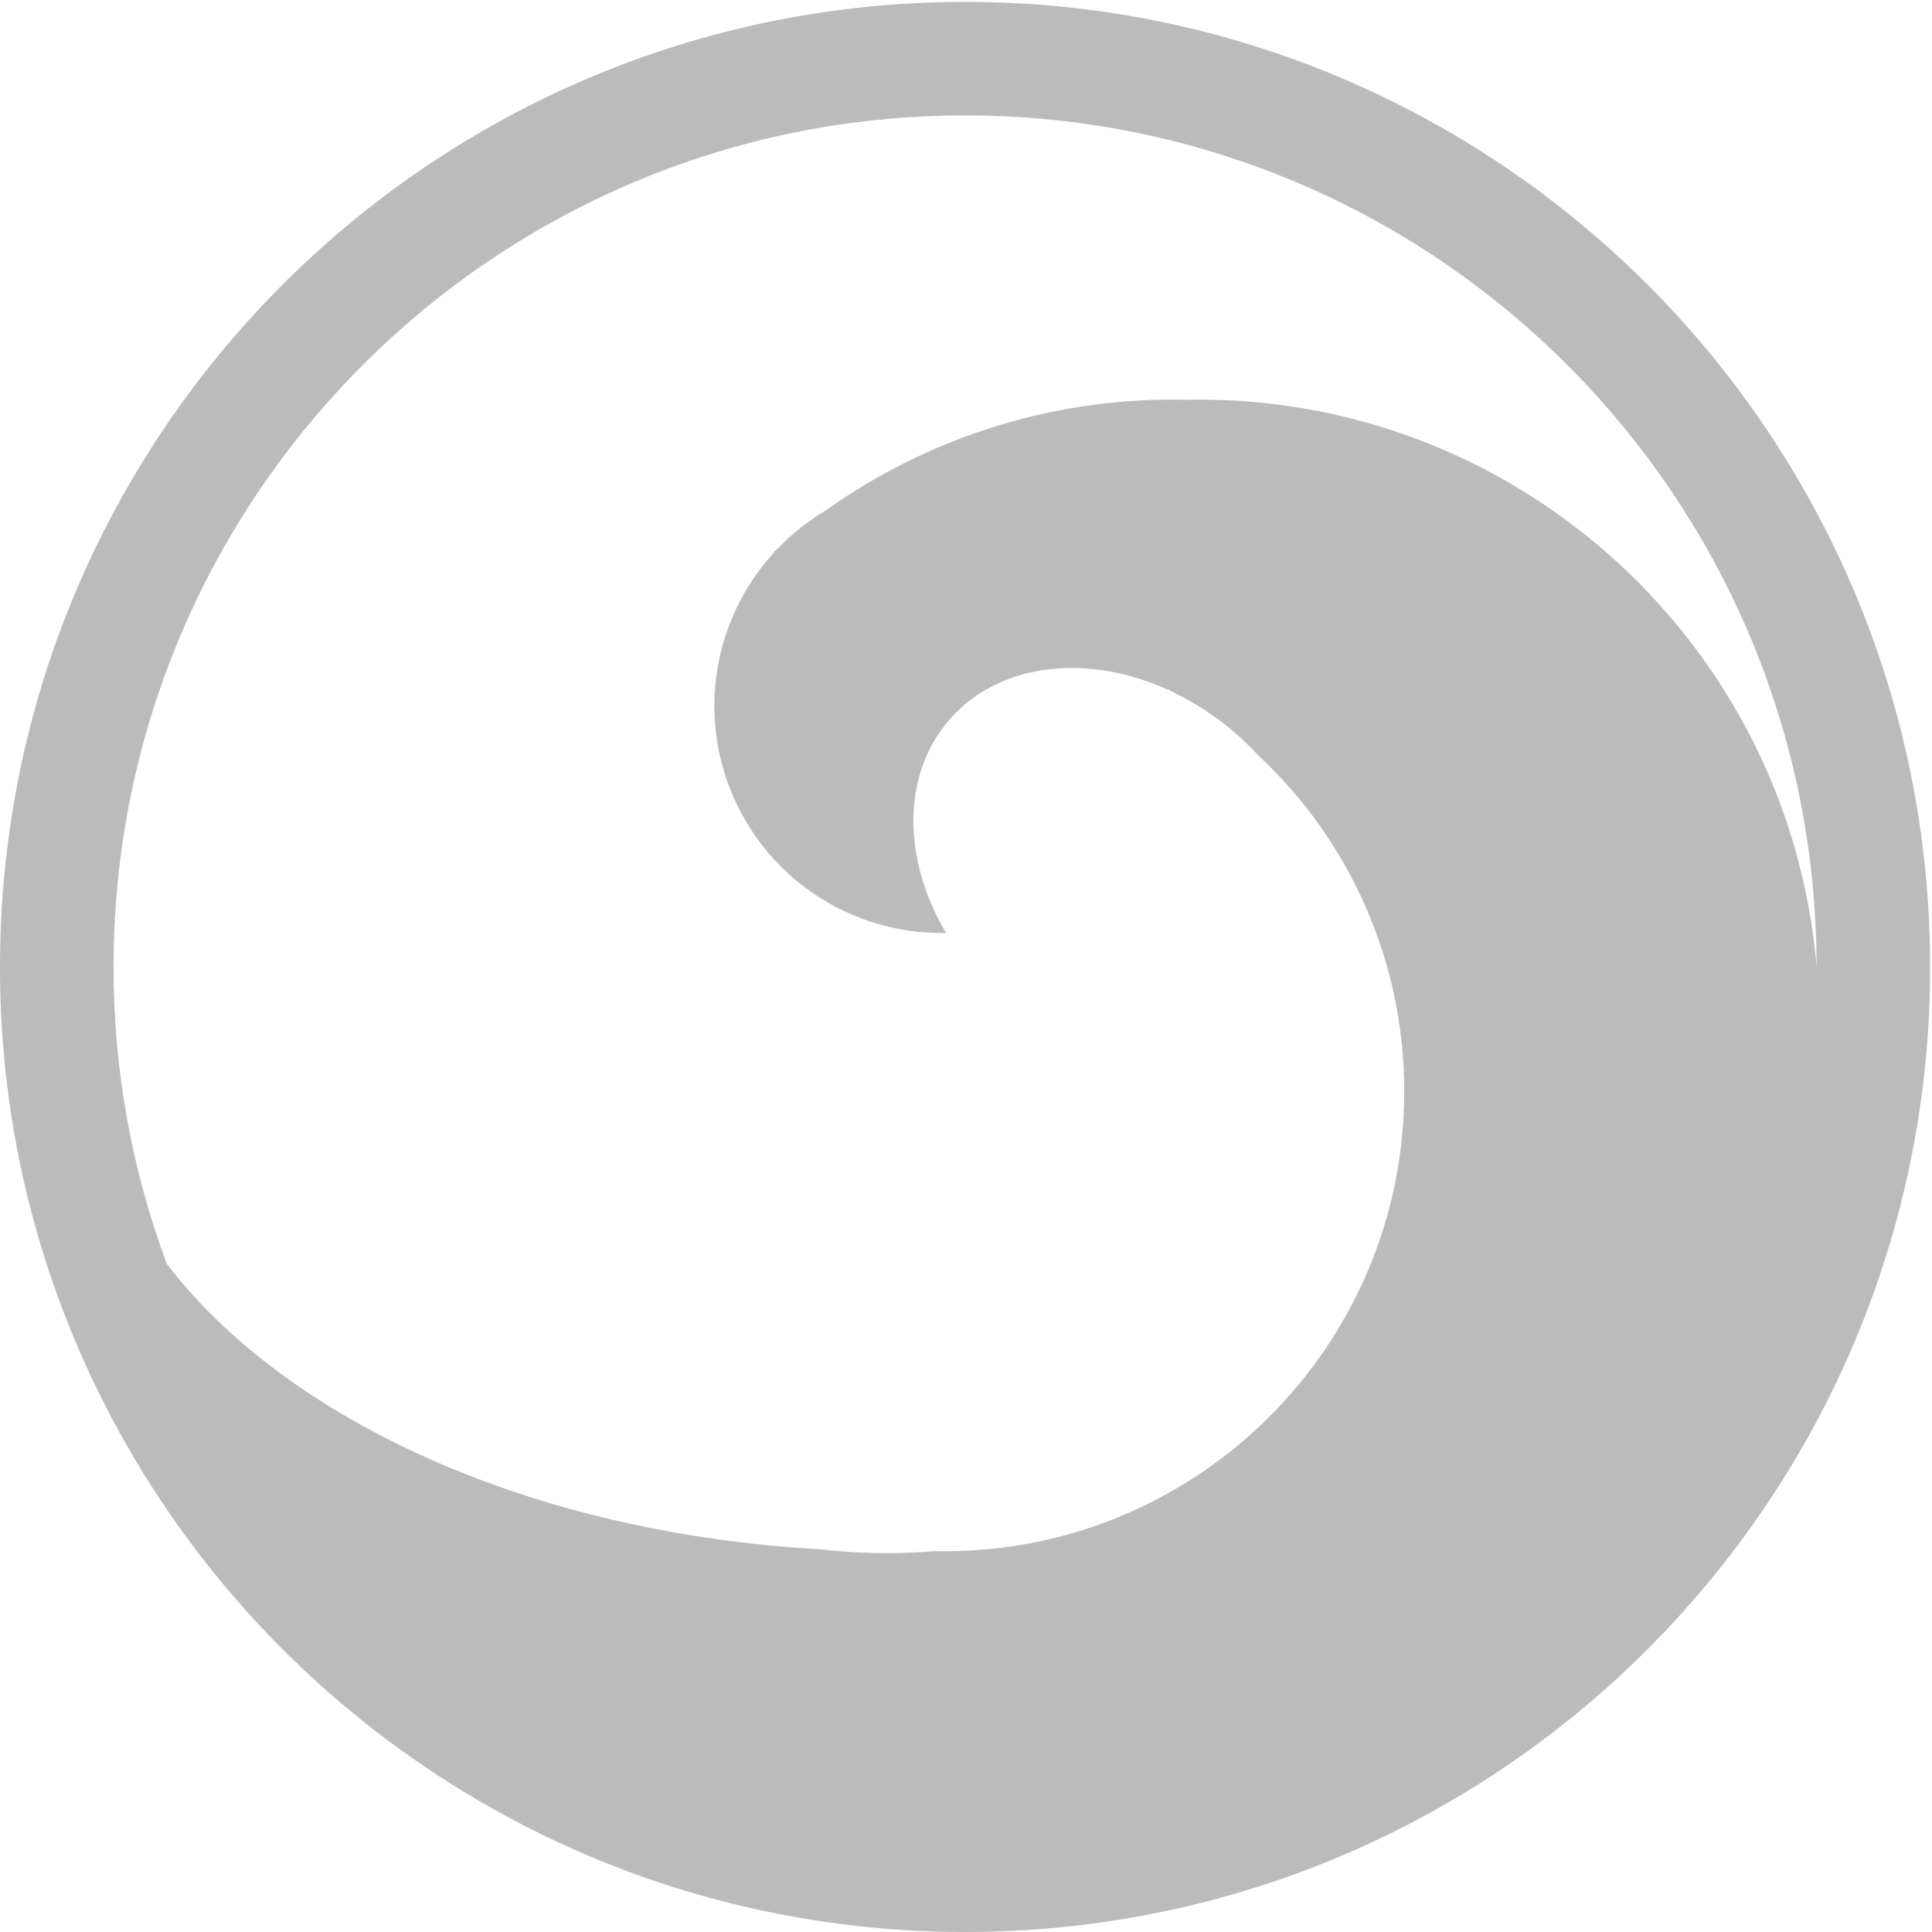
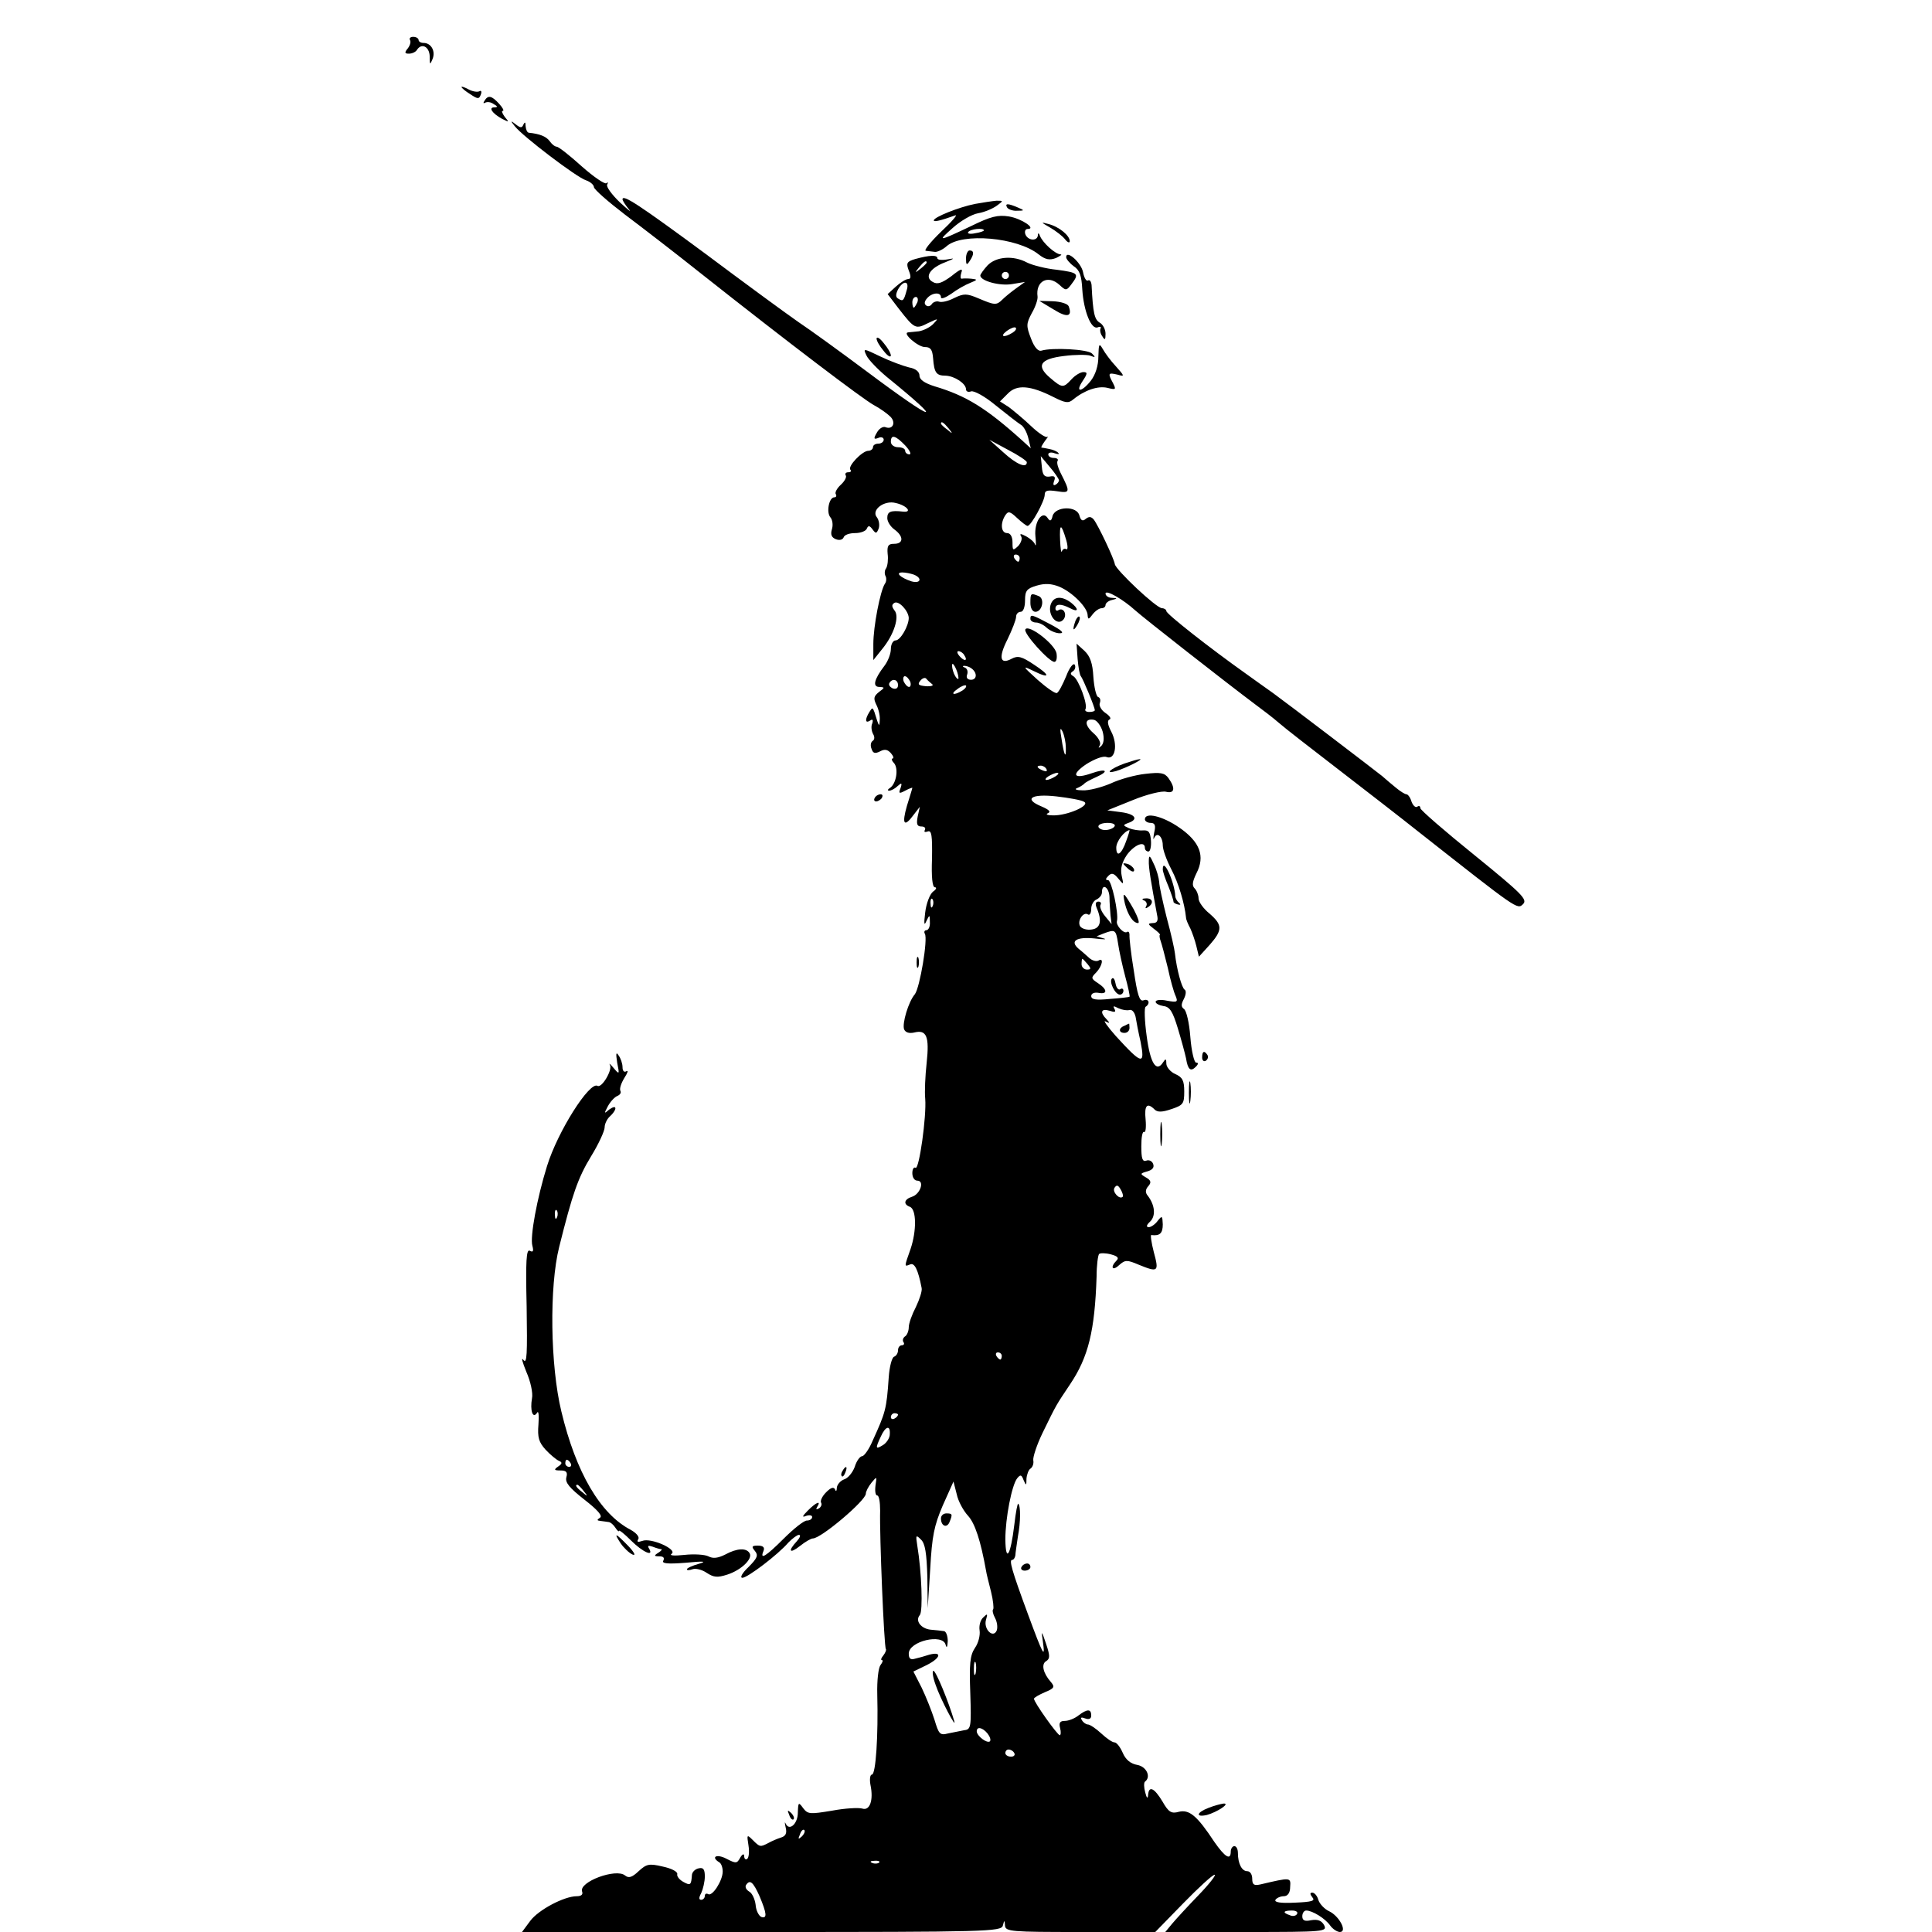
- <svg xmlns="http://www.w3.org/2000/svg" width="64" height="64" class="icon" p-id="11927" t="1575202564746" version="1.1" viewBox="0 0 1024 1024">
-   <defs>
-     <style type="text/css" />
-   </defs>
-   <path fill="#bbb" d="M967.054 745.335q-1.483 2.897-2.997 5.763c-0.307 0.579-0.62 1.156-0.929 1.734q-1.06 1.987-2.131 3.965c-0.39 0.715-0.786 1.428-1.18 2.141q-0.971 1.762-1.951 3.519c-0.429 0.764-0.863 1.525-1.299 2.286q-0.949 1.671-1.907 3.337-0.677 1.172-1.364 2.339-0.951 1.625-1.913 3.246-0.699 1.177-1.407 2.348-0.967 1.605-1.945 3.203-0.712 1.165-1.432 2.326-0.994 1.598-1.998 3.197-0.718 1.138-1.439 2.274-1.033 1.619-2.079 3.231-0.708 1.099-1.421 2.186-1.092 1.669-2.198 3.328c-0.453 0.679-0.899 1.36-1.358 2.037q-1.199 1.785-2.423 3.558c-0.4 0.584-0.799 1.173-1.199 1.755q-1.468 2.121-2.957 4.224c-0.245 0.346-0.486 0.694-0.73 1.04q-3.769 5.305-7.668 10.51c-0.311 0.415-0.626 0.825-0.938 1.238q-1.474 1.954-2.96 3.896c-0.413 0.536-0.83 1.069-1.246 1.604q-1.355 1.747-2.721 3.486c-0.459 0.581-0.921 1.159-1.383 1.738q-1.322 1.66-2.653 3.31-0.723 0.893-1.453 1.781-1.324 1.618-2.658 3.229-0.737 0.887-1.48 1.77-1.347 1.609-2.709 3.206-0.734 0.862-1.473 1.72-1.399 1.623-2.807 3.235c-0.474 0.541-0.948 1.085-1.425 1.624q-1.475 1.672-2.966 3.331c-0.44 0.49-0.877 0.98-1.318 1.468q-1.611 1.778-3.238 3.542l-1.099 1.199q-1.879 2.024-3.78 4.029c-0.206 0.216-0.408 0.435-0.613 0.65q-6.807 7.158-13.886 14.053l-0.366 0.353q-2.136 2.075-4.296 4.127c-0.28 0.266-0.562 0.529-0.843 0.799q-1.934 1.828-3.885 3.637c-0.352 0.326-0.705 0.648-1.058 0.973q-1.863 1.715-3.742 3.415-0.575 0.518-1.153 1.035-1.855 1.665-3.726 3.313l-1.172 1.027q-1.893 1.654-3.796 3.29l-1.123 0.961q-1.974 1.682-3.964 3.345c-0.331 0.276-0.66 0.553-0.992 0.828q-2.12 1.762-4.262 3.497l-0.735 0.599q-2.398 1.939-4.812 3.85l-0.227 0.181q-13.041 10.29-26.755 19.746l-0.158 0.108q-2.613 1.798-5.252 3.568l-0.471 0.314q-2.498 1.671-5.014 3.313l-0.606 0.394q-2.474 1.608-4.967 3.189l-0.621 0.393q-2.522 1.592-5.064 3.158l-0.525 0.324q-2.646 1.624-5.314 3.218l-0.292 0.175a509.962 509.962 0 0 1-53.521 27.773l-0.106 0.048q-3.023 1.346-6.064 2.654l-0.14 0.049a508.13 508.13 0 0 1-70.641 24.376 514.996 514.996 0 0 1-262.331 0 508.279 508.279 0 0 1-120.743-49.252 513.267 513.267 0 0 1-102.973-76.91l-0.042-0.04q-2.287-2.206-4.548-4.439l-0.06-0.06q-2.26-2.233-4.496-4.496l-0.042-0.042A513.614 513.614 0 0 1 72.63 775.354l-0.035-0.059q-1.641-2.734-3.249-5.495l-0.049-0.084q-1.606-2.757-3.18-5.535l-0.037-0.065q-1.586-2.802-3.139-5.626A509.193 509.193 0 0 1 0.001 512.498C0.001 230.005 229.006 0.999 511.5 0.999s511.499 229.006 511.499 511.499a509.348 509.348 0 0 1-55.945 232.836zM511.5 61.175C262.244 61.175 60.177 263.242 60.177 512.498a450.331 450.331 0 0 0 28.23 157.399c63.386 82.819 193.265 142.76 346.273 151.239a305.601 305.601 0 0 0 35.36 2.058q12.86 0 25.399-1.052 2.53 0.053 5.071 0.053c134.625 0 243.761-109.136 243.761-243.761a243.019 243.019 0 0 0-77.343-178.051A150.571 150.571 0 0 0 639.075 376.671a146.21 146.21 0 0 0-18.304-10.27c-0.578-0.328-1.144-0.674-1.724-0.999 0 0.063 0.007 0.127 0.011 0.191-49.6-22.541-102.488-11.634-124.795 28.648-16.284 29.41-12.288 67.305 7.133 100.214-0.799 0.015-1.583 0.06-2.382 0.06a120.373 120.373 0 0 1-88.813-201.635c-0.01-0.133-0.015-0.268-0.025-0.4 0.799-0.712 1.611-1.406 2.417-2.109A120.813 120.813 0 0 1 437.572 270.613 316.654 316.654 0 0 1 621.892 211.793c2.255 0 4.496 0.039 6.743 0.085 2.248-0.045 4.489-0.085 6.743-0.085 171.932 0 313.007 132.021 327.438 300.214C962.551 262.975 760.594 61.175 511.5 61.175z" p-id="11928" />
+ <svg xmlns="http://www.w3.org/2000/svg" version="1.0" width="540pt" height="540pt" viewBox="0 0 540 540" preserveAspectRatio="xMidYMid meet">
+   <g transform="translate(0,540) scale(0.1,-0.1)" fill="#000000" stroke="none">
+     <path d="M1146 5288 c3 -5 0 -15 -6 -23 -10 -12 -9 -15 3 -15 9 0 19 5 22 10 13 21 35 10 36 -17 0 -25 1 -25 8 -8 9 22 -4 45 -25 45 -8 0 -14 4 -14 8 0 5 -7 9 -15 9 -8 0 -12 -4 -9 -9z" />
+     <path d="M1290 5157 c0 -3 11 -12 24 -20 21 -14 25 -15 30 -1 3 8 1 12 -4 9 -5 -3 -19 -1 -30 5 -11 6 -20 9 -20 7z" />
+     <path d="M1354 5118 c-4 -6 -3 -8 2 -5 6 3 16 2 24 -4 11 -6 12 -9 2 -9 -18 0 -6 -17 21 -32 20 -10 21 -10 8 5 -7 10 -10 17 -6 17 5 0 0 9 -10 20 -21 23 -31 25 -41 8z" />
+     <path d="M1439 5047 c22 -28 173 -143 199 -151 12 -4 22 -13 22 -19 1 -7 40 -41 87 -77 48 -36 144 -110 213 -165 244 -193 451 -350 482 -367 17 -9 38 -24 46 -32 17 -16 8 -38 -13 -30 -7 3 -18 -4 -24 -15 -10 -17 -9 -20 4 -15 8 4 15 1 15 -5 0 -6 -7 -11 -15 -11 -8 0 -15 -4 -15 -10 0 -5 -6 -10 -13 -10 -17 0 -59 -44 -50 -53 3 -4 1 -7 -6 -7 -7 0 -10 -4 -7 -9 3 -4 -3 -16 -14 -26 -11 -10 -17 -22 -14 -26 3 -5 1 -9 -4 -9 -15 0 -23 -42 -11 -56 6 -7 8 -22 4 -34 -4 -14 -1 -22 11 -27 10 -4 19 -2 22 5 2 7 16 12 32 12 16 0 31 6 33 13 4 9 8 8 16 -3 9 -12 11 -12 17 3 3 9 1 23 -5 31 -17 20 20 49 53 40 31 -7 47 -27 20 -24 -35 4 -44 0 -44 -18 0 -10 9 -24 20 -32 26 -19 26 -40 -1 -40 -16 0 -20 -5 -18 -28 2 -15 0 -33 -4 -40 -5 -6 -5 -16 -2 -22 3 -5 3 -16 -2 -22 -13 -21 -32 -119 -32 -168 l0 -45 24 30 c34 41 50 92 35 109 -8 11 -8 16 0 21 12 7 39 -22 40 -42 0 -22 -23 -63 -37 -63 -7 0 -13 -11 -13 -24 0 -13 -8 -34 -18 -47 -29 -38 -34 -59 -14 -59 16 -1 15 -2 -1 -14 -15 -12 -16 -18 -8 -35 6 -11 11 -30 10 -43 -1 -22 -2 -20 -15 22 -5 13 -6 13 -14 0 -13 -21 -12 -33 2 -24 7 5 9 2 6 -8 -4 -8 -2 -21 2 -29 5 -8 5 -16 -1 -20 -5 -3 -7 -13 -3 -22 4 -13 10 -14 24 -7 13 7 21 5 30 -5 7 -8 9 -15 5 -15 -4 0 -3 -6 4 -13 13 -16 6 -57 -11 -69 -7 -4 -8 -8 -3 -8 6 0 17 6 24 13 11 10 13 9 8 -6 -6 -15 -4 -16 13 -7 11 6 20 9 20 8 0 -2 -7 -24 -15 -50 -15 -52 -8 -62 19 -25 l17 22 -6 -27 c-4 -21 -2 -28 10 -28 9 0 13 -4 10 -10 -3 -5 0 -7 8 -4 11 4 13 -11 12 -76 -2 -51 1 -80 8 -80 6 0 4 -6 -5 -12 -9 -7 -19 -33 -22 -58 -4 -32 -3 -39 3 -25 9 19 10 19 10 -2 1 -13 -4 -23 -10 -23 -5 0 -7 -5 -4 -10 9 -14 -14 -151 -28 -169 -18 -21 -36 -82 -30 -98 4 -9 14 -12 28 -9 35 9 43 -11 35 -85 -4 -36 -6 -81 -4 -100 4 -49 -17 -199 -27 -193 -5 3 -9 -4 -9 -15 0 -12 6 -21 14 -21 21 0 8 -38 -15 -45 -22 -7 -25 -21 -6 -28 19 -7 19 -68 2 -118 -18 -51 -18 -50 -1 -43 12 5 22 -14 32 -66 2 -8 -6 -32 -16 -53 -11 -21 -20 -46 -20 -57 0 -10 -5 -22 -10 -25 -6 -4 -8 -11 -5 -16 4 -5 1 -9 -4 -9 -6 0 -11 -6 -11 -14 0 -8 -5 -16 -11 -18 -6 -2 -13 -28 -15 -58 -6 -89 -9 -98 -45 -177 -10 -24 -24 -43 -29 -43 -6 0 -16 -13 -21 -30 -6 -16 -19 -32 -30 -35 -10 -4 -19 -14 -20 -23 0 -10 -3 -12 -5 -5 -4 8 -12 5 -25 -8 -11 -11 -17 -24 -14 -29 3 -5 0 -12 -6 -16 -8 -4 -9 -3 -5 4 12 19 -2 14 -26 -10 -16 -16 -17 -20 -5 -15 9 3 17 2 17 -3 0 -6 -7 -10 -15 -10 -8 0 -37 -23 -64 -50 -51 -51 -68 -61 -57 -35 4 10 -1 15 -16 15 -17 0 -18 -3 -8 -15 10 -12 7 -20 -18 -45 -17 -16 -25 -30 -17 -30 14 0 99 64 129 99 11 11 24 21 29 21 6 0 3 -8 -6 -18 -26 -28 -20 -36 9 -13 15 12 31 21 36 21 23 0 148 106 148 125 0 6 7 20 16 31 15 18 15 18 11 -8 -2 -16 0 -28 5 -28 5 0 8 -19 8 -42 -2 -68 11 -382 16 -387 2 -2 -1 -10 -7 -18 -6 -7 -8 -13 -4 -13 4 0 2 -6 -4 -14 -6 -8 -10 -43 -9 -82 3 -114 -4 -224 -15 -224 -5 0 -7 -13 -4 -29 9 -43 -2 -73 -23 -66 -10 3 -48 1 -85 -6 -61 -10 -67 -10 -80 7 -13 18 -14 17 -15 -12 0 -32 -24 -53 -34 -31 -3 7 -3 2 0 -11 4 -16 0 -24 -13 -28 -10 -3 -26 -10 -35 -15 -23 -12 -24 -12 -44 8 -16 16 -17 16 -12 -15 3 -18 1 -35 -4 -38 -4 -3 -8 1 -8 8 0 8 -5 6 -11 -4 -9 -17 -12 -17 -39 -3 -27 14 -44 5 -20 -10 6 -3 10 -15 10 -26 0 -25 -29 -71 -41 -63 -5 3 -9 0 -9 -5 0 -6 -5 -11 -10 -11 -7 0 -7 6 0 19 5 11 10 32 10 46 0 20 -4 26 -17 23 -10 -2 -18 -10 -19 -18 -2 -29 -4 -31 -24 -20 -11 6 -19 16 -17 22 1 7 -17 16 -41 21 -38 9 -45 7 -67 -13 -19 -18 -28 -20 -38 -12 -25 21 -130 -18 -120 -45 3 -8 -2 -13 -15 -13 -35 0 -107 -38 -130 -69 l-23 -31 670 0 c629 0 670 1 674 18 4 16 5 16 6 0 1 -17 18 -18 210 -18 l210 0 78 80 c43 44 82 80 88 80 5 0 -15 -26 -46 -58 -30 -31 -63 -67 -73 -79 l-19 -23 227 0 c218 0 226 1 217 19 -7 13 -18 17 -36 14 -18 -4 -25 -1 -25 11 0 9 5 16 11 16 17 0 53 -22 67 -42 7 -10 20 -18 27 -18 22 0 -2 45 -30 58 -13 6 -26 20 -30 31 -3 12 -11 21 -17 21 -7 0 -7 -4 0 -13 9 -10 -1 -13 -49 -15 -40 -2 -58 1 -54 8 3 5 14 10 23 10 11 0 18 9 18 26 2 27 2 27 -83 7 -18 -4 -23 -1 -23 16 0 12 -6 21 -14 21 -15 0 -26 21 -26 51 0 10 -4 19 -10 19 -5 0 -10 -7 -10 -15 0 -26 -16 -16 -46 27 -48 73 -70 91 -99 84 -21 -6 -29 -1 -46 29 -23 38 -38 45 -40 18 -1 -12 -4 -9 -8 7 -4 14 -4 27 -1 30 18 13 5 42 -21 47 -19 3 -33 15 -41 34 -7 16 -17 29 -23 29 -6 0 -22 11 -37 25 -15 14 -32 25 -37 25 -5 0 -13 5 -17 12 -5 8 -2 9 9 5 11 -4 17 -1 17 8 0 19 -11 19 -36 0 -10 -8 -27 -15 -38 -15 -13 0 -17 -5 -13 -20 3 -11 2 -20 -1 -20 -7 1 -72 92 -72 102 0 3 14 11 30 18 27 11 29 15 17 29 -22 25 -27 50 -13 58 11 7 11 15 0 48 -13 39 -14 39 -9 6 7 -50 0 -36 -41 75 -47 127 -54 154 -45 154 4 0 8 6 9 13 0 6 4 30 7 52 8 42 8 86 1 92 -2 2 -7 -24 -11 -59 -10 -84 -24 -109 -25 -41 0 60 18 152 33 171 9 11 12 11 18 -5 7 -16 8 -16 8 4 1 12 6 25 11 28 6 4 10 14 8 24 -1 9 10 43 26 76 40 82 37 76 77 136 51 76 69 149 74 301 0 32 4 60 7 63 3 3 18 3 33 -1 19 -5 23 -10 16 -17 -19 -19 -12 -31 7 -13 17 15 22 15 55 1 54 -22 57 -20 42 35 -7 27 -10 49 -7 48 24 -3 32 5 32 30 -1 24 -2 25 -14 10 -7 -10 -19 -18 -25 -18 -8 0 -7 6 4 16 16 16 13 46 -7 72 -7 8 -7 17 1 26 10 11 8 17 -6 25 -17 10 -17 11 4 17 14 4 20 11 16 21 -3 8 -12 12 -19 9 -11 -4 -14 6 -14 40 0 25 3 43 8 40 4 -2 6 13 4 35 -4 39 4 49 25 28 8 -8 21 -8 47 1 33 11 36 15 36 49 0 31 -5 40 -25 49 -14 6 -25 20 -25 29 0 14 -2 15 -9 4 -19 -30 -36 -3 -46 73 -6 43 -7 80 -3 82 14 9 9 24 -6 18 -11 -4 -17 15 -27 83 -8 48 -13 94 -12 100 0 7 -3 11 -7 8 -9 -6 -32 19 -28 31 5 21 -15 114 -25 114 -8 0 -7 4 1 12 9 9 15 8 28 -8 15 -18 15 -18 9 9 -4 20 1 37 15 58 21 28 50 40 50 19 0 -5 4 -10 10 -10 5 0 8 14 7 30 -2 24 -6 30 -22 29 -11 -1 -29 2 -39 6 -18 8 -18 9 -2 15 29 10 19 25 -21 30 l-38 5 72 29 c39 16 81 26 92 23 24 -6 27 10 7 38 -11 15 -22 17 -65 12 -28 -3 -72 -15 -97 -27 -26 -11 -61 -20 -78 -19 -17 0 -24 3 -16 6 8 3 17 9 20 12 3 4 18 12 34 19 38 17 28 25 -12 11 -51 -18 -60 -5 -16 25 24 15 48 24 57 20 24 -9 32 35 13 71 -10 19 -12 31 -5 34 6 2 1 10 -11 18 -12 8 -19 21 -16 28 3 8 1 15 -5 17 -5 2 -11 27 -13 56 -2 38 -9 58 -25 73 l-22 20 3 -43 c2 -24 6 -45 9 -48 5 -5 39 -86 39 -95 0 -3 -7 -5 -16 -5 -8 0 -13 4 -10 8 7 12 -19 83 -34 92 -9 5 -9 9 -1 14 6 4 8 12 5 18 -4 6 -15 -8 -24 -32 -10 -24 -21 -45 -26 -47 -5 -2 -29 15 -54 37 -43 39 -43 40 -12 25 48 -24 49 -13 1 18 -33 22 -44 25 -61 16 -33 -18 -38 3 -12 54 13 27 24 55 24 63 0 8 6 14 13 14 7 0 12 13 12 32 0 27 5 33 32 41 23 7 42 6 64 -3 36 -15 79 -58 79 -80 1 -12 3 -12 14 3 7 9 18 17 25 17 6 0 11 4 11 9 0 5 8 12 18 14 16 4 16 5 0 6 -10 0 -18 6 -18 12 0 12 49 -16 83 -47 22 -20 249 -198 337 -264 19 -14 48 -36 64 -50 17 -15 92 -73 166 -130 74 -57 176 -136 225 -175 277 -218 276 -218 292 -202 13 13 -3 29 -136 137 -83 67 -151 126 -151 131 0 6 -4 8 -9 4 -5 -3 -12 4 -16 15 -3 11 -10 20 -14 20 -4 0 -17 8 -29 18 -11 9 -29 24 -39 33 -29 23 -261 200 -305 232 -21 15 -55 39 -77 55 -100 71 -221 166 -221 174 0 4 -6 8 -12 8 -16 0 -129 107 -132 123 -2 15 -46 108 -59 125 -7 8 -13 9 -22 2 -9 -8 -14 -5 -18 9 -7 28 -67 26 -75 -1 -3 -14 -7 -16 -13 -7 -15 25 -39 -9 -35 -50 2 -20 2 -30 -1 -23 -2 7 -14 17 -25 23 -15 8 -19 8 -14 0 4 -6 0 -18 -8 -27 -15 -14 -16 -13 -16 10 0 16 -6 26 -15 26 -17 0 -20 27 -5 50 8 12 13 11 33 -8 13 -12 26 -22 29 -22 10 0 48 70 48 87 0 12 7 14 34 10 38 -6 38 -3 10 52 -7 14 -11 28 -8 33 3 4 -2 8 -10 8 -9 0 -16 4 -16 10 0 5 8 7 18 3 9 -3 14 -3 10 1 -3 4 -14 9 -25 11 -10 2 -20 4 -22 4 -2 1 3 9 10 19 7 9 10 14 6 11 -4 -3 -24 10 -45 30 -21 20 -49 43 -62 53 l-25 16 22 22 c25 26 63 23 128 -10 32 -16 41 -18 54 -7 33 27 70 39 96 33 24 -6 25 -5 16 13 -15 28 -14 30 12 24 21 -6 21 -5 -4 23 -15 16 -31 38 -37 49 -10 17 -11 14 -12 -21 0 -26 -8 -51 -21 -68 -26 -33 -45 -34 -23 -1 14 21 14 25 2 25 -8 0 -23 -9 -33 -20 -23 -25 -26 -25 -60 4 -40 34 -28 53 39 61 31 4 64 4 73 1 15 -6 16 -5 5 6 -12 12 -111 17 -141 8 -9 -3 -20 9 -29 33 -14 36 -14 42 2 72 10 17 17 38 16 46 -6 43 29 62 61 33 18 -17 20 -17 34 2 22 29 19 32 -41 40 -31 3 -69 13 -83 20 -39 21 -87 17 -111 -8 -11 -12 -20 -25 -20 -28 0 -15 54 -30 89 -24 l36 6 -25 -18 c-14 -10 -31 -24 -38 -31 -17 -17 -22 -16 -67 3 -33 14 -41 14 -68 1 -17 -9 -36 -13 -43 -10 -6 2 -15 -1 -19 -6 -3 -6 -11 -9 -16 -5 -6 4 -6 11 2 20 13 16 39 19 39 3 0 -6 13 -1 29 10 16 12 39 25 52 30 22 9 22 10 4 12 -11 1 -23 1 -27 0 -4 0 -4 7 -1 17 5 13 -2 11 -28 -10 -26 -19 -39 -24 -52 -16 -24 13 -8 39 35 55 27 11 28 12 6 8 -16 -3 -28 -1 -28 3 0 10 -22 9 -62 -2 -23 -7 -26 -11 -18 -32 7 -17 6 -24 -2 -24 -6 0 -22 -10 -34 -21 l-23 -21 32 -42 c43 -55 46 -57 81 -39 30 14 30 14 14 -3 -9 -9 -27 -18 -40 -20 -13 -1 -26 -3 -30 -3 -17 -2 28 -41 47 -41 16 0 21 -7 23 -31 3 -41 9 -49 35 -49 25 -1 57 -22 57 -38 0 -6 6 -9 14 -6 8 3 39 -14 69 -39 31 -25 62 -49 70 -54 8 -4 17 -21 21 -37 l7 -29 -23 21 c-102 92 -158 126 -245 152 -29 9 -43 19 -43 30 0 11 -11 20 -29 23 -16 4 -52 17 -79 30 -50 24 -50 24 -40 3 5 -11 31 -38 56 -59 169 -137 138 -130 -53 13 -71 53 -159 117 -195 141 -36 25 -153 111 -260 191 -183 135 -230 166 -230 151 0 -4 8 -16 17 -27 10 -12 -1 -3 -24 18 -23 22 -39 44 -36 50 3 6 3 8 -2 4 -4 -4 -35 17 -69 47 -33 30 -65 55 -70 55 -5 0 -14 7 -20 16 -10 13 -28 20 -58 23 -5 1 -8 9 -9 19 0 11 -2 12 -6 4 -4 -10 -8 -10 -21 0 -15 12 -16 11 -3 -5z m1151 -381 c0 -2 -8 -10 -17 -17 -16 -13 -17 -12 -4 4 13 16 21 21 21 13z m230 -36 c0 -5 -4 -10 -10 -10 -5 0 -10 5 -10 10 0 6 5 10 10 10 6 0 10 -4 10 -10z m-286 -42 c-8 -29 -10 -31 -23 -23 -8 4 -8 12 -1 26 15 27 33 24 24 -3z m30 -33 c-4 -8 -8 -15 -10 -15 -2 0 -4 7 -4 15 0 8 4 15 10 15 5 0 7 -7 4 -15z m266 -85 c-24 -15 -37 -11 -16 5 11 8 22 12 25 9 3 -3 -1 -9 -9 -14z m-179 -267 c13 -16 12 -17 -3 -4 -10 7 -18 15 -18 17 0 8 8 3 21 -13z m-121 -48 c13 -14 18 -25 12 -25 -7 0 -12 5 -12 10 0 6 -9 10 -20 10 -11 0 -20 7 -20 15 0 22 13 18 40 -10z m340 -47 c0 -18 -29 -6 -66 28 l-39 35 52 -28 c29 -15 53 -31 53 -35z m90 -50 c0 -4 -4 -10 -10 -13 -6 -3 -7 1 -4 10 5 12 2 16 -12 13 -15 -2 -20 4 -22 27 l-3 30 25 -30 c14 -16 25 -33 26 -37z m20 -167 c5 -17 5 -29 0 -26 -4 3 -10 0 -12 -6 -2 -6 -4 8 -5 31 -2 48 3 48 17 1z m-130 -51 c0 -5 -2 -10 -4 -10 -3 0 -8 5 -11 10 -3 6 -1 10 4 10 6 0 11 -4 11 -10z m-296 -46 c25 -10 19 -26 -6 -19 -31 10 -47 25 -26 25 9 0 23 -3 32 -6z m141 -225 c11 -16 1 -19 -13 -3 -7 8 -8 14 -3 14 5 0 13 -5 16 -11z m-16 -64 c0 -5 -4 -3 -9 5 -5 8 -9 22 -9 30 0 16 17 -16 18 -35z m36 27 c17 -12 16 -32 -1 -32 -10 0 -14 6 -11 14 3 8 1 17 -6 20 -7 2 -7 5 -2 5 6 0 15 -3 20 -7z m-171 -37 c3 -8 1 -15 -3 -15 -5 0 -11 7 -15 15 -3 8 -1 15 3 15 5 0 11 -7 15 -15z m61 -7 c6 -4 -2 -7 -17 -6 -21 2 -24 5 -16 15 6 8 14 10 17 6 3 -4 11 -11 16 -15z m-95 -3 c0 -9 -6 -12 -15 -9 -8 4 -12 10 -9 15 8 14 24 10 24 -6z m180 -15 c-24 -15 -36 -11 -14 4 10 8 21 12 24 10 2 -3 -2 -9 -10 -14z m392 -115 c5 -19 3 -33 -4 -40 -8 -7 -9 -6 -4 2 4 7 -4 22 -18 34 -26 23 -25 42 2 37 8 -2 19 -16 24 -33z m-103 -44 c1 -35 -5 -22 -12 24 -5 28 -4 34 3 20 5 -11 9 -31 9 -44z m-54 -61 c3 -6 -1 -7 -9 -4 -18 7 -21 14 -7 14 6 0 13 -4 16 -10z m25 -20 c-8 -5 -19 -10 -25 -10 -5 0 -3 5 5 10 8 5 20 10 25 10 6 0 3 -5 -5 -10z m80 -71 c19 -10 -47 -39 -87 -38 -15 0 -22 3 -14 6 9 4 3 10 -18 19 -51 21 -29 36 42 28 34 -4 69 -10 77 -15z m85 -69 c-3 -5 -15 -10 -26 -10 -10 0 -19 5 -19 10 0 6 12 10 26 10 14 0 23 -4 19 -10z m33 -40 c-13 -38 -28 -48 -28 -19 0 17 22 46 37 49 1 0 -3 -14 -9 -30z m-47 -157 c0 -16 2 -39 3 -52 l3 -24 -18 22 c-11 13 -16 27 -13 32 3 5 0 9 -6 9 -8 0 -9 -7 -5 -17 16 -37 11 -58 -14 -61 -13 -2 -27 2 -32 9 -9 15 9 42 22 33 5 -3 9 4 9 16 0 11 7 23 15 26 8 4 15 12 15 20 0 27 20 14 21 -13z m-494 -25 c-3 -8 -6 -5 -6 6 -1 11 2 17 5 13 3 -3 4 -12 1 -19z m518 -105 c3 -21 12 -62 20 -92 8 -30 14 -56 12 -57 -1 -1 -26 -4 -54 -6 -39 -4 -53 -2 -53 8 0 7 8 11 20 9 26 -5 26 9 -1 27 -20 13 -20 15 -5 30 17 18 22 43 6 33 -6 -3 -17 0 -25 7 -8 7 -21 19 -30 26 -26 22 -6 34 44 29 25 -3 37 -3 26 0 l-20 6 20 8 c32 12 34 11 40 -28z m-85 -58 c10 -12 10 -15 -2 -15 -8 0 -15 7 -15 15 0 8 1 15 2 15 2 0 8 -7 15 -15z m117 -128 c7 2 14 -6 17 -19 2 -13 8 -44 14 -70 13 -66 4 -64 -69 16 -24 27 -37 46 -29 41 12 -6 13 -5 3 6 -20 20 -15 31 8 24 15 -5 19 -4 14 5 -5 9 -3 9 11 2 11 -5 24 -7 31 -5z m-19 -522 c-9 -9 -30 14 -23 25 6 9 10 8 17 -4 6 -10 8 -19 6 -21z m-338 -445 c0 -5 -2 -10 -4 -10 -3 0 -8 5 -11 10 -3 6 -1 10 4 10 6 0 11 -4 11 -10z m-290 -164 c0 -3 -4 -8 -10 -11 -5 -3 -10 -1 -10 4 0 6 5 11 10 11 6 0 10 -2 10 -4z m-23 -55 c0 -10 -9 -24 -19 -30 -21 -13 -22 -10 -6 24 13 29 27 33 25 6z m219 -228 c19 -21 35 -69 50 -153 1 -8 8 -35 14 -59 6 -24 8 -46 6 -49 -3 -2 -1 -13 5 -24 6 -11 8 -26 5 -35 -10 -24 -38 4 -30 30 5 17 4 18 -8 6 -8 -7 -12 -23 -10 -36 2 -13 -3 -35 -13 -49 -14 -21 -16 -45 -13 -127 3 -94 2 -101 -17 -103 -11 -2 -31 -6 -45 -9 -23 -6 -26 -2 -38 38 -8 25 -24 65 -36 90 l-23 45 37 18 c40 20 44 39 7 29 -12 -4 -30 -9 -39 -11 -13 -4 -18 0 -18 14 0 35 95 57 103 25 3 -11 5 -7 6 10 0 15 -5 28 -11 28 -7 1 -24 3 -37 4 -27 3 -44 25 -30 41 9 11 5 120 -7 193 -5 31 -4 32 10 18 12 -11 16 -39 18 -104 l1 -88 7 110 c5 92 11 121 35 177 l30 67 9 -35 c4 -20 19 -47 32 -61z m21 -440 c-3 -10 -5 -4 -5 12 0 17 2 24 5 18 2 -7 2 -21 0 -30z m33 -168 c7 -9 10 -18 7 -22 -8 -7 -37 15 -37 28 0 14 16 11 30 -6z m75 -55 c3 -5 -1 -10 -9 -10 -9 0 -16 5 -16 10 0 6 4 10 9 10 6 0 13 -4 16 -10z m-594 -233 c-10 -9 -11 -8 -5 6 3 10 9 15 12 12 3 -3 0 -11 -7 -18z m216 -73 c-3 -3 -12 -4 -19 -1 -8 3 -5 6 6 6 11 1 17 -2 13 -5z m-334 -94 c20 -48 22 -63 5 -58 -7 3 -15 18 -16 34 -2 16 -10 33 -18 37 -8 5 -12 12 -9 18 11 17 20 9 38 -31z m1502 -50 c-3 -5 -12 -7 -20 -3 -21 7 -19 13 6 13 11 0 18 -4 14 -10z" />
+     <path d="M3108 2665 c-9 -9 9 -45 22 -45 6 0 10 5 10 11 0 5 -4 8 -9 4 -5 -3 -11 4 -13 16 -2 11 -6 18 -10 14z" />
+     <path d="M3143 2533 c-17 -6 -17 -20 0 -20 8 0 14 6 14 14 0 7 -1 13 -1 12 -1 0 -7 -3 -13 -6z" />
+     <path d="M2630 1156 c0 -22 17 -28 24 -10 9 22 8 24 -9 24 -8 0 -15 -6 -15 -14z" />
+     <path d="M2615 691 c13 -39 60 -128 52 -101 -15 52 -51 140 -58 140 -4 0 -2 -17 6 -39z" />
+     <path d="M2725 4830 c-45 -9 -115 -37 -115 -46 0 -5 18 -1 60 14 8 3 -10 -18 -40 -46 -30 -29 -49 -53 -42 -53 6 -1 18 -2 25 -3 6 -1 22 6 33 16 43 38 197 25 257 -23 19 -15 31 -17 49 -10 12 6 18 10 12 10 -15 1 -49 32 -57 51 -3 9 -6 10 -6 3 -1 -18 -28 -16 -35 2 -3 8 0 15 6 15 26 0 -16 29 -52 35 -31 5 -51 0 -106 -27 -93 -44 -95 -44 -51 -5 21 19 53 38 71 41 18 3 41 13 52 21 19 14 19 14 -1 14 -11 -1 -38 -5 -60 -9z m25 -74 c0 -2 -11 -6 -25 -8 -13 -3 -22 -1 -19 3 5 9 44 13 44 5z" />
+     <path d="M2815 4820 c3 -5 16 -10 28 -9 21 0 21 1 2 9 -28 12 -37 12 -30 0z" />
+     <path d="M2935 4764 c17 -10 35 -24 42 -33 7 -9 13 -11 13 -5 0 16 -31 41 -60 48 -22 6 -21 5 5 -10z" />
+     <path d="M2700 4678 c0 -19 2 -20 10 -8 13 19 13 30 0 30 -5 0 -10 -10 -10 -22z" />
+     <path d="M2980 4681 c0 -5 10 -17 21 -25 17 -11 22 -27 24 -65 4 -61 25 -113 43 -106 7 3 11 1 8 -3 -2 -4 -1 -14 5 -22 7 -12 9 -10 9 7 0 12 -7 26 -16 31 -15 9 -19 26 -23 105 -1 10 -5 16 -10 13 -5 -3 -11 8 -14 24 -6 27 -47 63 -47 41z" />
+     <path d="M2945 4535 c38 -24 53 -20 42 9 -3 7 -22 13 -44 14 l-38 1 40 -24z" />
+     <path d="M2450 4454 c0 -7 9 -22 20 -35 10 -13 19 -19 20 -13 0 7 -9 22 -20 35 -10 13 -19 19 -20 13z" />
+     <path d="M2880 3715 c0 -15 6 -25 14 -25 19 0 27 37 9 44 -22 9 -23 8 -23 -19z" />
+     <path d="M2936 3708 c-7 -28 18 -58 35 -41 13 13 3 36 -12 28 -5 -4 -9 -1 -9 4 0 14 16 14 41 1 24 -13 25 -2 2 16 -27 20 -50 17 -57 -8z" />
+     <path d="M2880 3670 c0 -5 7 -10 16 -10 8 0 22 -7 30 -15 9 -8 25 -15 36 -15 14 0 6 8 -26 25 -53 28 -56 29 -56 15z" />
+     <path d="M3006 3665 c-9 -26 -7 -32 5 -12 6 10 9 21 6 23 -2 3 -7 -2 -11 -11z" />
+     <path d="M2866 3641 c-7 -10 66 -91 81 -91 6 0 8 11 6 24 -5 26 -78 82 -87 67z" />
+     <path d="M3143 3266 c-39 -14 -58 -31 -23 -21 29 9 80 35 65 33 -5 0 -24 -6 -42 -12z" />
+     <path d="M2445 3170 c-3 -5 -2 -10 4 -10 5 0 13 5 16 10 3 6 2 10 -4 10 -5 0 -13 -4 -16 -10z" />
+     <path d="M3200 3110 c0 -5 7 -10 16 -10 12 0 15 -7 10 -27 -3 -16 -3 -22 0 -15 8 18 24 4 24 -21 0 -12 11 -42 24 -67 20 -38 37 -95 41 -135 0 -5 6 -19 12 -30 5 -11 13 -33 17 -50 l7 -29 30 33 c37 42 36 56 -1 88 -16 13 -30 32 -30 42 0 9 -5 22 -11 28 -8 8 -6 19 5 42 25 48 10 88 -48 128 -46 32 -96 44 -96 23z" />
+     <path d="M3211 2994 c-1 -18 6 -59 23 -151 4 -17 0 -23 -12 -23 -15 -1 -14 -3 3 -16 11 -8 19 -16 17 -17 -2 -1 -1 -9 2 -17 3 -8 12 -42 20 -75 7 -33 17 -69 22 -79 7 -17 4 -18 -24 -13 -18 4 -32 2 -32 -3 0 -5 10 -10 22 -12 18 -2 26 -16 40 -62 10 -33 20 -70 23 -84 5 -32 13 -38 27 -24 8 8 8 12 1 12 -5 0 -13 32 -16 72 -3 39 -11 74 -18 78 -8 6 -8 13 0 28 6 12 7 23 2 26 -8 5 -22 56 -27 101 -1 11 -11 56 -23 100 -11 44 -21 89 -21 100 -1 11 -7 34 -15 50 -11 25 -14 26 -14 9z" />
+     <path d="M3140 2986 c0 -2 7 -9 15 -16 9 -7 15 -8 15 -2 0 5 -7 12 -15 16 -8 3 -15 4 -15 2z" />
+     <path d="M3250 2970 c0 -6 7 -27 16 -48 8 -20 14 -39 14 -42 -1 -2 4 -6 12 -8 8 -2 9 0 3 5 -5 4 -10 13 -10 18 -2 40 -35 112 -35 75z" />
+     <path d="M3144 2875 c8 -32 23 -55 37 -55 5 0 -1 17 -12 38 -28 49 -33 53 -25 17z" />
+     <path d="M3198 2883 c6 -2 9 -10 6 -15 -4 -7 -2 -8 4 -4 18 11 14 26 -5 25 -11 0 -13 -3 -5 -6z" />
+     <path d="M2562 2710 c0 -14 2 -19 5 -12 2 6 2 18 0 25 -3 6 -5 1 -5 -13z" />
+     <path d="M1725 2430 c7 -34 6 -34 -10 -15 -9 11 -14 15 -10 8 7 -14 -23 -65 -35 -58 -22 13 -111 -127 -141 -224 -28 -90 -48 -198 -41 -223 4 -15 2 -19 -7 -14 -10 6 -12 -28 -9 -156 2 -133 1 -162 -9 -149 -7 9 -3 -6 8 -33 12 -27 19 -60 16 -74 -6 -34 2 -59 14 -41 4 8 6 -6 4 -32 -3 -37 1 -50 20 -71 13 -14 30 -28 37 -31 10 -4 10 -8 -2 -16 -13 -9 -11 -11 7 -11 16 0 20 -5 16 -19 -4 -15 9 -30 51 -63 36 -28 51 -45 43 -50 -9 -6 -9 -8 1 -9 6 -1 17 -2 22 -3 6 0 15 -8 20 -16 5 -8 10 -12 10 -9 0 4 15 -8 34 -27 32 -32 65 -47 50 -22 -5 8 -2 9 10 5 10 -4 21 -7 24 -7 4 0 0 -5 -8 -10 -13 -8 -12 -10 3 -10 11 0 15 -4 11 -12 -5 -8 11 -10 62 -6 52 5 61 4 37 -3 -18 -5 -33 -12 -33 -15 0 -4 7 -3 16 0 8 3 26 -1 39 -10 20 -13 30 -14 58 -5 40 13 72 45 62 60 -9 15 -35 14 -68 -4 -20 -10 -34 -12 -47 -5 -10 5 -40 7 -67 4 -29 -3 -43 -2 -36 3 18 12 -58 46 -82 36 -12 -4 -16 -3 -11 5 4 6 -5 17 -21 26 -85 44 -153 160 -194 331 -31 128 -34 349 -6 460 37 148 52 192 89 253 21 34 38 71 38 81 0 10 7 24 15 31 8 7 15 17 15 22 0 6 -7 4 -17 -3 -15 -13 -15 -12 -4 9 7 13 19 26 27 29 7 3 11 9 8 14 -3 6 2 21 11 36 9 14 12 22 6 19 -6 -4 -11 0 -11 11 0 10 -5 25 -11 33 -7 11 -8 6 -4 -20z m-168 -432 c-3 -8 -6 -5 -6 6 -1 11 2 17 5 13 3 -3 4 -12 1 -19z m38 -688 c3 -5 1 -10 -4 -10 -6 0 -11 5 -11 10 0 6 2 10 4 10 3 0 8 -4 11 -10z m36 -77 c13 -16 12 -17 -3 -4 -17 13 -22 21 -14 21 2 0 10 -8 17 -17z" />
+     <path d="M3360 2444 c0 -8 5 -12 10 -9 6 4 8 11 5 16 -9 14 -15 11 -15 -7z" />
+     <path d="M3323 2345 c0 -27 2 -38 4 -22 2 15 2 37 0 50 -2 12 -4 0 -4 -28z" />
+     <path d="M3243 2230 c0 -30 2 -43 4 -27 2 15 2 39 0 55 -2 15 -4 2 -4 -28z" />
+     <path d="M2355 1289 c-4 -6 -5 -12 -2 -15 2 -3 7 2 10 11 7 17 1 20 -8 4z" />
+     <path d="M1735 1086 c9 -13 24 -27 33 -31 10 -4 5 6 -12 24 -36 37 -42 39 -21 7z" />
+     <path d="M2855 1020 c-3 -5 1 -10 9 -10 9 0 16 5 16 10 0 6 -4 10 -9 10 -6 0 -13 -4 -16 -10z" />
+     <path d="M3378 347 c-34 -13 -37 -27 -5 -20 29 8 67 33 47 32 -8 -1 -27 -6 -42 -12z" />
+     <path d="M2206 327 c3 -10 9 -15 12 -12 3 3 0 11 -7 18 -10 9 -11 8 -5 -6z" />
+   </g>
</svg>
